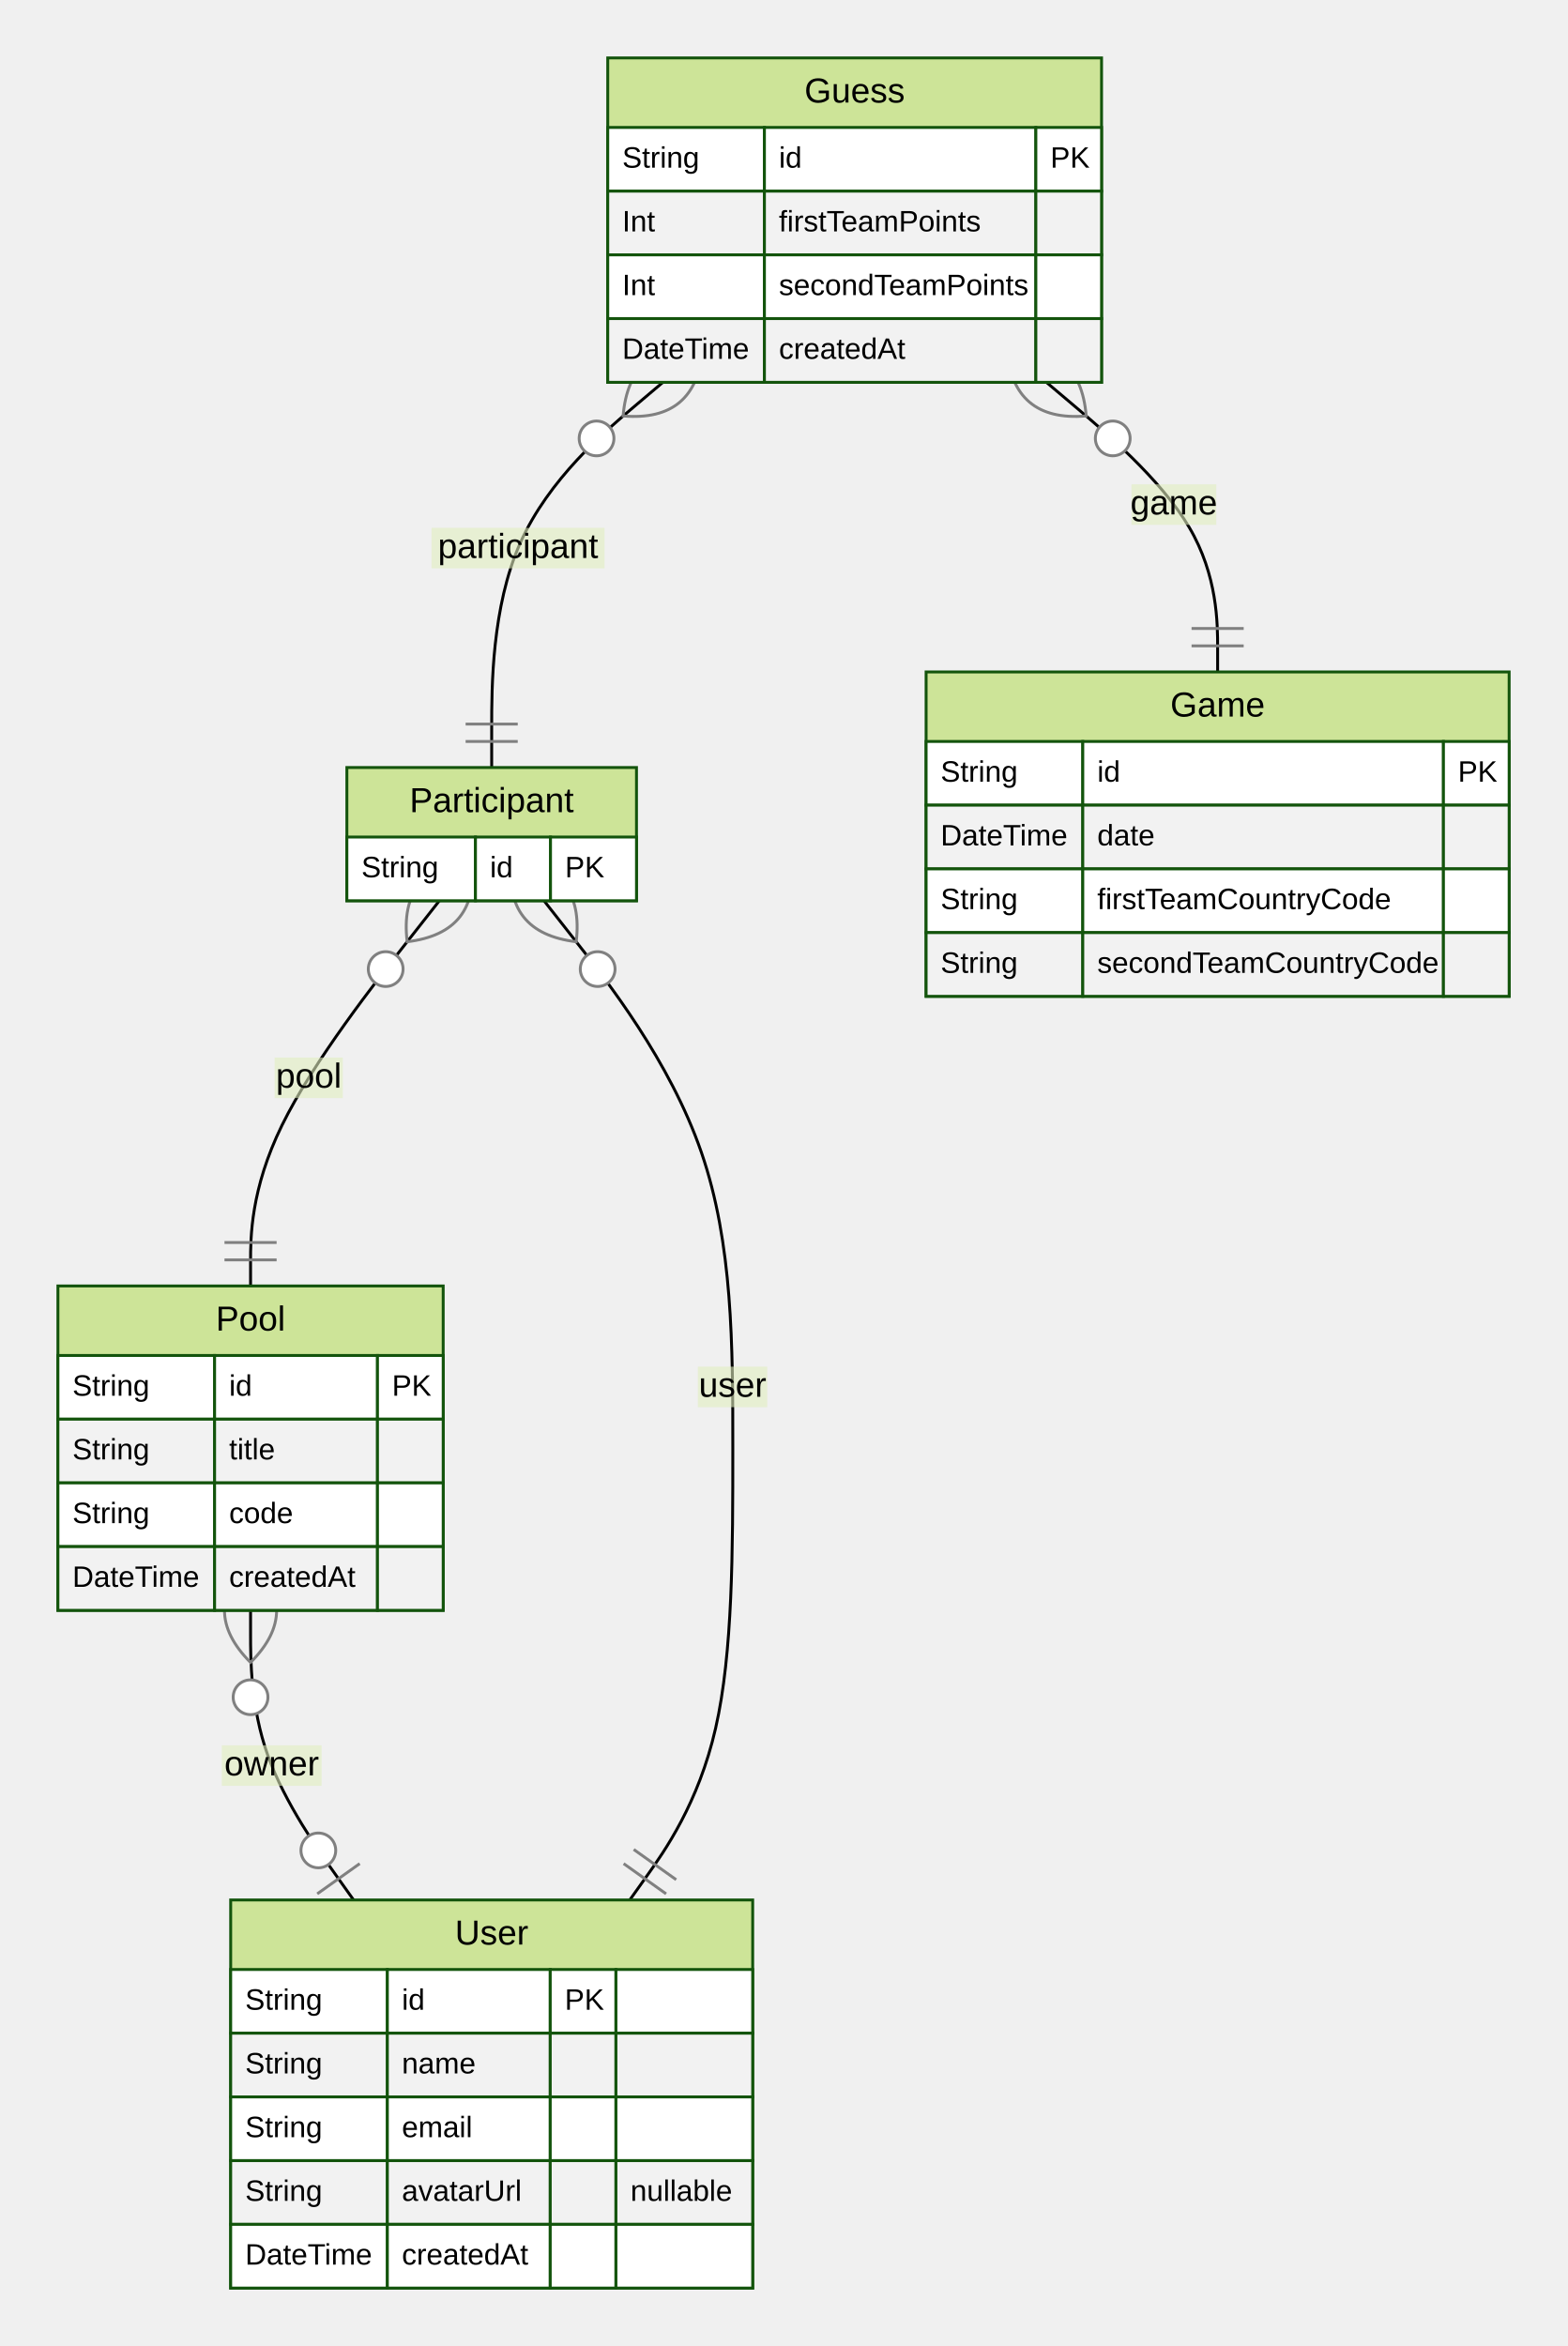
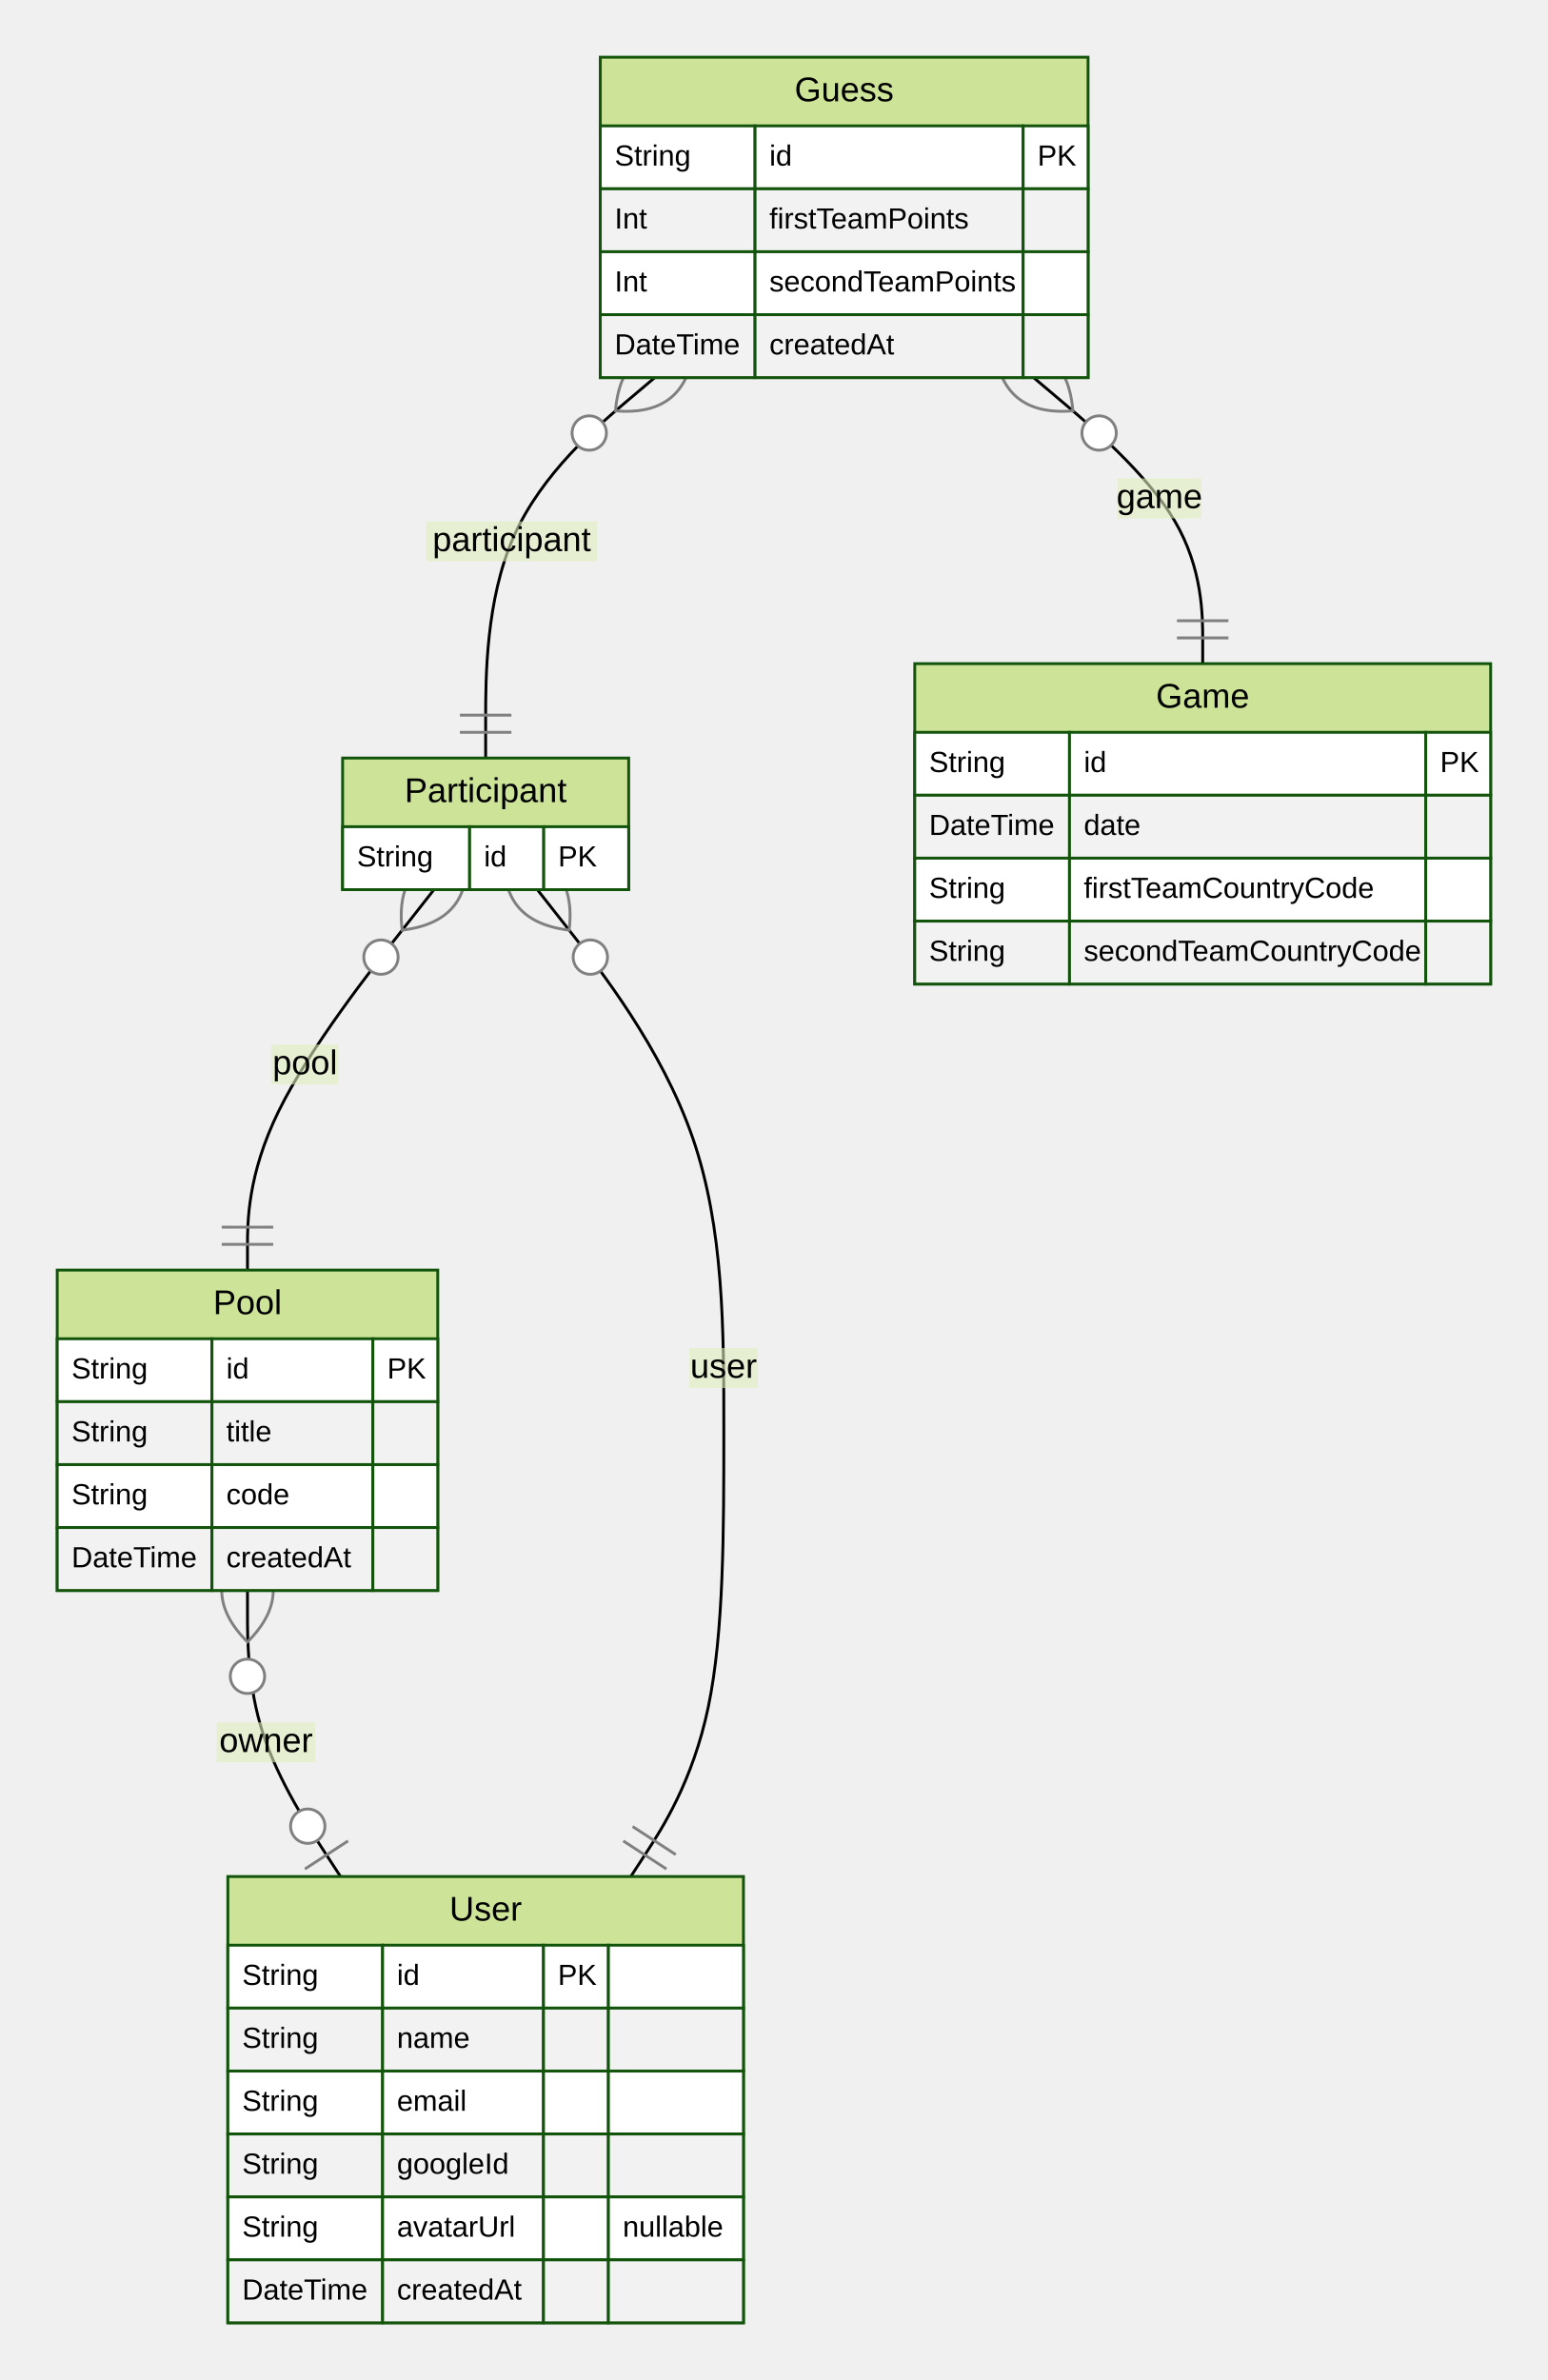
- <svg xmlns="http://www.w3.org/2000/svg" aria-labelledby="chart-title-mermaid-0 chart-desc-mermaid-0" role="img" viewBox="0 0 541.082 810" style="max-width: 541.082px; background-color: white;" width="100%" id="mermaid-0">
+ <svg xmlns="http://www.w3.org/2000/svg" aria-labelledby="chart-title-mermaid-0 chart-desc-mermaid-0" role="img" viewBox="0 0 541.082 832" style="max-width: 541.082px; background-color: white;" width="100%" id="mermaid-0">
  <style>#mermaid-0 {font-family:"trebuchet ms",verdana,arial,sans-serif;font-size:16px;fill:#000000;}#mermaid-0 .error-icon{fill:#552222;}#mermaid-0 .error-text{fill:#552222;stroke:#552222;}#mermaid-0 .edge-thickness-normal{stroke-width:2px;}#mermaid-0 .edge-thickness-thick{stroke-width:3.5px;}#mermaid-0 .edge-pattern-solid{stroke-dasharray:0;}#mermaid-0 .edge-pattern-dashed{stroke-dasharray:3;}#mermaid-0 .edge-pattern-dotted{stroke-dasharray:2;}#mermaid-0 .marker{fill:#000000;stroke:#000000;}#mermaid-0 .marker.cross{stroke:#000000;}#mermaid-0 svg{font-family:"trebuchet ms",verdana,arial,sans-serif;font-size:16px;}#mermaid-0 .entityBox{fill:#cde498;stroke:#13540c;}#mermaid-0 .attributeBoxOdd{fill:#ffffff;stroke:#13540c;}#mermaid-0 .attributeBoxEven{fill:#f2f2f2;stroke:#13540c;}#mermaid-0 .relationshipLabelBox{fill:hsl(78.158, 58.462%, 84.51%);opacity:0.7;background-color:hsl(78.158, 58.462%, 84.51%);}#mermaid-0 .relationshipLabelBox rect{opacity:0.5;}#mermaid-0 .relationshipLine{stroke:#000000;}#mermaid-0 :root{--mermaid-font-family:"trebuchet ms",verdana,arial,sans-serif;}</style>
  <g />
  <defs>
    <marker orient="auto" markerHeight="18" markerWidth="18" refY="9" refX="0" id="ONLY_ONE_START">
      <path d="M9,0 L9,18 M15,0 L15,18" fill="none" stroke="gray" />
    </marker>
  </defs>
  <defs>
    <marker orient="auto" markerHeight="18" markerWidth="18" refY="9" refX="18" id="ONLY_ONE_END">
      <path d="M3,0 L3,18 M9,0 L9,18" fill="none" stroke="gray" />
    </marker>
  </defs>
  <defs>
    <marker orient="auto" markerHeight="18" markerWidth="30" refY="9" refX="0" id="ZERO_OR_ONE_START">
      <circle r="6" cy="9" cx="21" fill="white" stroke="gray" />
      <path d="M9,0 L9,18" fill="none" stroke="gray" />
    </marker>
  </defs>
  <defs>
    <marker orient="auto" markerHeight="18" markerWidth="30" refY="9" refX="30" id="ZERO_OR_ONE_END">
      <circle r="6" cy="9" cx="9" fill="white" stroke="gray" />
      <path d="M21,0 L21,18" fill="none" stroke="gray" />
    </marker>
  </defs>
  <defs>
    <marker orient="auto" markerHeight="36" markerWidth="45" refY="18" refX="18" id="ONE_OR_MORE_START">
      <path d="M0,18 Q 18,0 36,18 Q 18,36 0,18 M42,9 L42,27" fill="none" stroke="gray" />
    </marker>
  </defs>
  <defs>
    <marker orient="auto" markerHeight="36" markerWidth="45" refY="18" refX="27" id="ONE_OR_MORE_END">
      <path d="M3,9 L3,27 M9,18 Q27,0 45,18 Q27,36 9,18" fill="none" stroke="gray" />
    </marker>
  </defs>
  <defs>
    <marker orient="auto" markerHeight="36" markerWidth="57" refY="18" refX="18" id="ZERO_OR_MORE_START">
      <circle r="6" cy="18" cx="48" fill="white" stroke="gray" />
      <path d="M0,18 Q18,0 36,18 Q18,36 0,18" fill="none" stroke="gray" />
    </marker>
  </defs>
  <defs>
    <marker orient="auto" markerHeight="36" markerWidth="57" refY="18" refX="39" id="ZERO_OR_MORE_END">
      <circle r="6" cy="18" cx="9" fill="white" stroke="gray" />
      <path d="M21,18 Q39,0 57,18 Q39,36 21,18" fill="none" stroke="gray" />
    </marker>
  </defs>
-   <path marker-start="url(#ZERO_OR_MORE_START)" marker-end="url(#ZERO_OR_ONE_END)" fill="none" stroke="gray" d="M86.513,556L86.513,564.333C86.513,572.667,86.513,589.333,92.443,606C98.373,622.667,110.233,639.333,116.163,647.667L122.093,656" class="er relationshipLine" />
-   <path marker-start="url(#ZERO_OR_MORE_START)" marker-end="url(#ONLY_ONE_END)" fill="none" stroke="gray" d="M187.835,311L198.7,324.833C209.565,338.667,231.296,366.333,242.161,397.833C253.026,429.333,253.026,464.667,253.026,500C253.026,535.333,253.026,570.667,247.096,596.667C241.167,622.667,229.307,639.333,223.377,647.667L217.447,656" class="er relationshipLine" />
+   <path marker-start="url(#ZERO_OR_MORE_START)" marker-end="url(#ZERO_OR_ONE_END)" fill="none" stroke="gray" d="M86.513,556L86.513,564.333C86.513,572.667,86.513,589.333,91.934,606C97.354,622.667,108.195,639.333,113.615,647.667L119.035,656" class="er relationshipLine" />
+   <path marker-start="url(#ZERO_OR_MORE_START)" marker-end="url(#ONLY_ONE_END)" fill="none" stroke="gray" d="M187.835,311L198.7,324.833C209.565,338.667,231.296,366.333,242.161,397.833C253.026,429.333,253.026,464.667,253.026,500C253.026,535.333,253.026,570.667,247.606,596.667C242.186,622.667,231.345,639.333,225.925,647.667L220.504,656" class="er relationshipLine" />
  <path marker-start="url(#ZERO_OR_MORE_START)" marker-end="url(#ONLY_ONE_END)" fill="none" stroke="gray" d="M151.705,311L140.839,324.833C129.974,338.667,108.244,366.333,97.378,388.5C86.513,410.667,86.513,427.333,86.513,435.667L86.513,444" class="er relationshipLine" />
  <path marker-start="url(#ZERO_OR_MORE_START)" marker-end="url(#ONLY_ONE_END)" fill="none" stroke="gray" d="M228.887,132L219.034,140.333C209.181,148.667,189.476,165.333,179.623,187.5C169.77,209.667,169.77,237.333,169.77,251.167L169.77,265" class="er relationshipLine" />
  <path marker-start="url(#ZERO_OR_MORE_START)" marker-end="url(#ONLY_ONE_END)" fill="none" stroke="gray" d="M361.309,132L371.162,140.333C381.015,148.667,400.72,165.333,410.573,182C420.426,198.667,420.426,215.333,420.426,223.667L420.426,232" class="er relationshipLine" />
  <g transform="translate(20,444 )" id="Pool">
    <rect height="112" width="133.026" y="0" x="0" stroke="gray" fill-opacity="100%" fill="honeydew" class="er entityBox" />
    <text transform="translate(66.51321,12)" style="font-family: &quot;trebuchet ms&quot;, verdana, arial, sans-serif;; font-size: 12px" text-anchor="middle" dominant-baseline="middle" y="0" x="0" id="entity-Pool" class="er entityLabel">Pool</text>
    <rect height="22" width="54.096" y="24" x="0" stroke="gray" fill-opacity="100%" fill="honeydew" class="er attributeBoxOdd" />
    <text transform="translate(5,35)" style="font-family: &quot;trebuchet ms&quot;, verdana, arial, sans-serif;; font-size: 10.2px" text-anchor="left" dominant-baseline="middle" y="0" x="0" id="entity-Pool-attr-1-type" class="er entityLabel">String</text>
    <rect height="22" width="56.243" y="24" x="54.096" stroke="gray" fill-opacity="100%" fill="honeydew" class="er attributeBoxOdd" />
    <text transform="translate(59.09555,35)" style="font-family: &quot;trebuchet ms&quot;, verdana, arial, sans-serif;; font-size: 10.2px" text-anchor="left" dominant-baseline="middle" y="0" x="0" id="entity-Pool-attr-1-name" class="er entityLabel">id</text>
    <rect height="22" width="22.688" y="24" x="110.339" stroke="gray" fill-opacity="100%" fill="honeydew" class="er attributeBoxOdd" />
    <text transform="translate(115.3387,35)" style="font-family: &quot;trebuchet ms&quot;, verdana, arial, sans-serif;; font-size: 10.2px" text-anchor="left" dominant-baseline="middle" y="0" x="0" id="entity-Pool-attr-1-key" class="er entityLabel">PK</text>
    <rect height="22" width="54.096" y="46" x="0" stroke="gray" fill-opacity="100%" fill="honeydew" class="er attributeBoxEven" />
    <text transform="translate(5,57)" style="font-family: &quot;trebuchet ms&quot;, verdana, arial, sans-serif;; font-size: 10.2px" text-anchor="left" dominant-baseline="middle" y="0" x="0" id="entity-Pool-attr-2-type" class="er entityLabel">String</text>
    <rect height="22" width="56.243" y="46" x="54.096" stroke="gray" fill-opacity="100%" fill="honeydew" class="er attributeBoxEven" />
    <text transform="translate(59.09555,57)" style="font-family: &quot;trebuchet ms&quot;, verdana, arial, sans-serif;; font-size: 10.2px" text-anchor="left" dominant-baseline="middle" y="0" x="0" id="entity-Pool-attr-2-name" class="er entityLabel">title</text>
    <rect height="22" width="22.688" y="46" x="110.339" stroke="gray" fill-opacity="100%" fill="honeydew" class="er attributeBoxEven" />
    <text transform="translate(115.3387,57)" style="font-family: &quot;trebuchet ms&quot;, verdana, arial, sans-serif;; font-size: 10.2px" text-anchor="left" dominant-baseline="middle" y="0" x="0" id="entity-Pool-attr-2-key" class="er entityLabel" />
    <rect height="22" width="54.096" y="68" x="0" stroke="gray" fill-opacity="100%" fill="honeydew" class="er attributeBoxOdd" />
    <text transform="translate(5,79)" style="font-family: &quot;trebuchet ms&quot;, verdana, arial, sans-serif;; font-size: 10.2px" text-anchor="left" dominant-baseline="middle" y="0" x="0" id="entity-Pool-attr-3-type" class="er entityLabel">String</text>
    <rect height="22" width="56.243" y="68" x="54.096" stroke="gray" fill-opacity="100%" fill="honeydew" class="er attributeBoxOdd" />
    <text transform="translate(59.09555,79)" style="font-family: &quot;trebuchet ms&quot;, verdana, arial, sans-serif;; font-size: 10.2px" text-anchor="left" dominant-baseline="middle" y="0" x="0" id="entity-Pool-attr-3-name" class="er entityLabel">code</text>
    <rect height="22" width="22.688" y="68" x="110.339" stroke="gray" fill-opacity="100%" fill="honeydew" class="er attributeBoxOdd" />
    <text transform="translate(115.3387,79)" style="font-family: &quot;trebuchet ms&quot;, verdana, arial, sans-serif;; font-size: 10.2px" text-anchor="left" dominant-baseline="middle" y="0" x="0" id="entity-Pool-attr-3-key" class="er entityLabel" />
    <rect height="22" width="54.096" y="90" x="0" stroke="gray" fill-opacity="100%" fill="honeydew" class="er attributeBoxEven" />
    <text transform="translate(5,101)" style="font-family: &quot;trebuchet ms&quot;, verdana, arial, sans-serif;; font-size: 10.2px" text-anchor="left" dominant-baseline="middle" y="0" x="0" id="entity-Pool-attr-4-type" class="er entityLabel">DateTime</text>
    <rect height="22" width="56.243" y="90" x="54.096" stroke="gray" fill-opacity="100%" fill="honeydew" class="er attributeBoxEven" />
    <text transform="translate(59.09555,101)" style="font-family: &quot;trebuchet ms&quot;, verdana, arial, sans-serif;; font-size: 10.2px" text-anchor="left" dominant-baseline="middle" y="0" x="0" id="entity-Pool-attr-4-name" class="er entityLabel">createdAt</text>
    <rect height="22" width="22.688" y="90" x="110.339" stroke="gray" fill-opacity="100%" fill="honeydew" class="er attributeBoxEven" />
    <text transform="translate(115.3387,101)" style="font-family: &quot;trebuchet ms&quot;, verdana, arial, sans-serif;; font-size: 10.2px" text-anchor="left" dominant-baseline="middle" y="0" x="0" id="entity-Pool-attr-4-key" class="er entityLabel" />
  </g>
  <g transform="translate(119.7698,265 )" id="Participant">
    <rect height="46" width="100" y="0" x="0" stroke="gray" fill-opacity="100%" fill="honeydew" class="er entityBox" />
    <text transform="translate(50,12)" style="font-family: &quot;trebuchet ms&quot;, verdana, arial, sans-serif;; font-size: 12px" text-anchor="middle" dominant-baseline="middle" y="0" x="0" id="entity-Participant" class="er entityLabel">Participant</text>
    <rect height="22" width="44.399" y="24" x="0" stroke="gray" fill-opacity="100%" fill="honeydew" class="er attributeBoxOdd" />
    <text transform="translate(5,35)" style="font-family: &quot;trebuchet ms&quot;, verdana, arial, sans-serif;; font-size: 10.2px" text-anchor="left" dominant-baseline="middle" y="0" x="0" id="entity-Participant-attr-1-type" class="er entityLabel">String</text>
    <rect height="22" width="25.911" y="24" x="44.399" stroke="gray" fill-opacity="100%" fill="honeydew" class="er attributeBoxOdd" />
    <text transform="translate(49.39862,35)" style="font-family: &quot;trebuchet ms&quot;, verdana, arial, sans-serif;; font-size: 10.2px" text-anchor="left" dominant-baseline="middle" y="0" x="0" id="entity-Participant-attr-1-name" class="er entityLabel">id</text>
    <rect height="22" width="29.69" y="24" x="70.31" stroke="gray" fill-opacity="100%" fill="honeydew" class="er attributeBoxOdd" />
    <text transform="translate(75.30976,35)" style="font-family: &quot;trebuchet ms&quot;, verdana, arial, sans-serif;; font-size: 10.2px" text-anchor="left" dominant-baseline="middle" y="0" x="0" id="entity-Participant-attr-1-key" class="er entityLabel">PK</text>
  </g>
  <g transform="translate(79.65034,656 )" id="User">
-     <rect height="134" width="180.239" y="0" x="0" stroke="gray" fill-opacity="100%" fill="honeydew" class="er entityBox" />
+     <rect height="156" width="180.239" y="0" x="0" stroke="gray" fill-opacity="100%" fill="honeydew" class="er entityBox" />
    <text transform="translate(90.11948,12)" style="font-family: &quot;trebuchet ms&quot;, verdana, arial, sans-serif;; font-size: 12px" text-anchor="middle" dominant-baseline="middle" y="0" x="0" id="entity-User" class="er entityLabel">User</text>
    <rect height="22" width="54.096" y="24" x="0" stroke="gray" fill-opacity="100%" fill="honeydew" class="er attributeBoxOdd" />
    <text transform="translate(5,35)" style="font-family: &quot;trebuchet ms&quot;, verdana, arial, sans-serif;; font-size: 10.2px" text-anchor="left" dominant-baseline="middle" y="0" x="0" id="entity-User-attr-1-type" class="er entityLabel">String</text>
    <rect height="22" width="56.243" y="24" x="54.096" stroke="gray" fill-opacity="100%" fill="honeydew" class="er attributeBoxOdd" />
    <text transform="translate(59.09555,35)" style="font-family: &quot;trebuchet ms&quot;, verdana, arial, sans-serif;; font-size: 10.2px" text-anchor="left" dominant-baseline="middle" y="0" x="0" id="entity-User-attr-1-name" class="er entityLabel">id</text>
    <rect height="22" width="22.688" y="24" x="110.339" stroke="gray" fill-opacity="100%" fill="honeydew" class="er attributeBoxOdd" />
    <text transform="translate(115.3387,35)" style="font-family: &quot;trebuchet ms&quot;, verdana, arial, sans-serif;; font-size: 10.2px" text-anchor="left" dominant-baseline="middle" y="0" x="0" id="entity-User-attr-1-key" class="er entityLabel">PK</text>
    <rect height="22" width="47.213" y="24" x="133.026" stroke="gray" fill-opacity="100%" fill="honeydew" class="er attributeBoxOdd" />
    <text transform="translate(138.0264,35)" style="font-family: &quot;trebuchet ms&quot;, verdana, arial, sans-serif;; font-size: 10.2px" text-anchor="left" dominant-baseline="middle" y="0" x="0" id="entity-User-attr-1-comment" class="er entityLabel" />
    <rect height="22" width="54.096" y="46" x="0" stroke="gray" fill-opacity="100%" fill="honeydew" class="er attributeBoxEven" />
    <text transform="translate(5,57)" style="font-family: &quot;trebuchet ms&quot;, verdana, arial, sans-serif;; font-size: 10.2px" text-anchor="left" dominant-baseline="middle" y="0" x="0" id="entity-User-attr-2-type" class="er entityLabel">String</text>
    <rect height="22" width="56.243" y="46" x="54.096" stroke="gray" fill-opacity="100%" fill="honeydew" class="er attributeBoxEven" />
    <text transform="translate(59.09555,57)" style="font-family: &quot;trebuchet ms&quot;, verdana, arial, sans-serif;; font-size: 10.2px" text-anchor="left" dominant-baseline="middle" y="0" x="0" id="entity-User-attr-2-name" class="er entityLabel">name</text>
    <rect height="22" width="22.688" y="46" x="110.339" stroke="gray" fill-opacity="100%" fill="honeydew" class="er attributeBoxEven" />
    <text transform="translate(115.3387,57)" style="font-family: &quot;trebuchet ms&quot;, verdana, arial, sans-serif;; font-size: 10.2px" text-anchor="left" dominant-baseline="middle" y="0" x="0" id="entity-User-attr-2-key" class="er entityLabel" />
    <rect height="22" width="47.213" y="46" x="133.026" stroke="gray" fill-opacity="100%" fill="honeydew" class="er attributeBoxEven" />
    <text transform="translate(138.0264,57)" style="font-family: &quot;trebuchet ms&quot;, verdana, arial, sans-serif;; font-size: 10.2px" text-anchor="left" dominant-baseline="middle" y="0" x="0" id="entity-User-attr-2-comment" class="er entityLabel" />
    <rect height="22" width="54.096" y="68" x="0" stroke="gray" fill-opacity="100%" fill="honeydew" class="er attributeBoxOdd" />
    <text transform="translate(5,79)" style="font-family: &quot;trebuchet ms&quot;, verdana, arial, sans-serif;; font-size: 10.2px" text-anchor="left" dominant-baseline="middle" y="0" x="0" id="entity-User-attr-3-type" class="er entityLabel">String</text>
    <rect height="22" width="56.243" y="68" x="54.096" stroke="gray" fill-opacity="100%" fill="honeydew" class="er attributeBoxOdd" />
    <text transform="translate(59.09555,79)" style="font-family: &quot;trebuchet ms&quot;, verdana, arial, sans-serif;; font-size: 10.2px" text-anchor="left" dominant-baseline="middle" y="0" x="0" id="entity-User-attr-3-name" class="er entityLabel">email</text>
    <rect height="22" width="22.688" y="68" x="110.339" stroke="gray" fill-opacity="100%" fill="honeydew" class="er attributeBoxOdd" />
    <text transform="translate(115.3387,79)" style="font-family: &quot;trebuchet ms&quot;, verdana, arial, sans-serif;; font-size: 10.2px" text-anchor="left" dominant-baseline="middle" y="0" x="0" id="entity-User-attr-3-key" class="er entityLabel" />
    <rect height="22" width="47.213" y="68" x="133.026" stroke="gray" fill-opacity="100%" fill="honeydew" class="er attributeBoxOdd" />
    <text transform="translate(138.0264,79)" style="font-family: &quot;trebuchet ms&quot;, verdana, arial, sans-serif;; font-size: 10.2px" text-anchor="left" dominant-baseline="middle" y="0" x="0" id="entity-User-attr-3-comment" class="er entityLabel" />
    <rect height="22" width="54.096" y="90" x="0" stroke="gray" fill-opacity="100%" fill="honeydew" class="er attributeBoxEven" />
    <text transform="translate(5,101)" style="font-family: &quot;trebuchet ms&quot;, verdana, arial, sans-serif;; font-size: 10.2px" text-anchor="left" dominant-baseline="middle" y="0" x="0" id="entity-User-attr-4-type" class="er entityLabel">String</text>
    <rect height="22" width="56.243" y="90" x="54.096" stroke="gray" fill-opacity="100%" fill="honeydew" class="er attributeBoxEven" />
-     <text transform="translate(59.09555,101)" style="font-family: &quot;trebuchet ms&quot;, verdana, arial, sans-serif;; font-size: 10.2px" text-anchor="left" dominant-baseline="middle" y="0" x="0" id="entity-User-attr-4-name" class="er entityLabel">avatarUrl</text>
+     <text transform="translate(59.09555,101)" style="font-family: &quot;trebuchet ms&quot;, verdana, arial, sans-serif;; font-size: 10.2px" text-anchor="left" dominant-baseline="middle" y="0" x="0" id="entity-User-attr-4-name" class="er entityLabel">googleId</text>
    <rect height="22" width="22.688" y="90" x="110.339" stroke="gray" fill-opacity="100%" fill="honeydew" class="er attributeBoxEven" />
    <text transform="translate(115.3387,101)" style="font-family: &quot;trebuchet ms&quot;, verdana, arial, sans-serif;; font-size: 10.2px" text-anchor="left" dominant-baseline="middle" y="0" x="0" id="entity-User-attr-4-key" class="er entityLabel" />
    <rect height="22" width="47.213" y="90" x="133.026" stroke="gray" fill-opacity="100%" fill="honeydew" class="er attributeBoxEven" />
-     <text transform="translate(138.0264,101)" style="font-family: &quot;trebuchet ms&quot;, verdana, arial, sans-serif;; font-size: 10.2px" text-anchor="left" dominant-baseline="middle" y="0" x="0" id="entity-User-attr-4-comment" class="er entityLabel">nullable</text>
+     <text transform="translate(138.0264,101)" style="font-family: &quot;trebuchet ms&quot;, verdana, arial, sans-serif;; font-size: 10.2px" text-anchor="left" dominant-baseline="middle" y="0" x="0" id="entity-User-attr-4-comment" class="er entityLabel" />
    <rect height="22" width="54.096" y="112" x="0" stroke="gray" fill-opacity="100%" fill="honeydew" class="er attributeBoxOdd" />
-     <text transform="translate(5,123)" style="font-family: &quot;trebuchet ms&quot;, verdana, arial, sans-serif;; font-size: 10.2px" text-anchor="left" dominant-baseline="middle" y="0" x="0" id="entity-User-attr-5-type" class="er entityLabel">DateTime</text>
+     <text transform="translate(5,123)" style="font-family: &quot;trebuchet ms&quot;, verdana, arial, sans-serif;; font-size: 10.2px" text-anchor="left" dominant-baseline="middle" y="0" x="0" id="entity-User-attr-5-type" class="er entityLabel">String</text>
    <rect height="22" width="56.243" y="112" x="54.096" stroke="gray" fill-opacity="100%" fill="honeydew" class="er attributeBoxOdd" />
-     <text transform="translate(59.09555,123)" style="font-family: &quot;trebuchet ms&quot;, verdana, arial, sans-serif;; font-size: 10.2px" text-anchor="left" dominant-baseline="middle" y="0" x="0" id="entity-User-attr-5-name" class="er entityLabel">createdAt</text>
+     <text transform="translate(59.09555,123)" style="font-family: &quot;trebuchet ms&quot;, verdana, arial, sans-serif;; font-size: 10.2px" text-anchor="left" dominant-baseline="middle" y="0" x="0" id="entity-User-attr-5-name" class="er entityLabel">avatarUrl</text>
    <rect height="22" width="22.688" y="112" x="110.339" stroke="gray" fill-opacity="100%" fill="honeydew" class="er attributeBoxOdd" />
    <text transform="translate(115.3387,123)" style="font-family: &quot;trebuchet ms&quot;, verdana, arial, sans-serif;; font-size: 10.2px" text-anchor="left" dominant-baseline="middle" y="0" x="0" id="entity-User-attr-5-key" class="er entityLabel" />
    <rect height="22" width="47.213" y="112" x="133.026" stroke="gray" fill-opacity="100%" fill="honeydew" class="er attributeBoxOdd" />
-     <text transform="translate(138.0264,123)" style="font-family: &quot;trebuchet ms&quot;, verdana, arial, sans-serif;; font-size: 10.2px" text-anchor="left" dominant-baseline="middle" y="0" x="0" id="entity-User-attr-5-comment" class="er entityLabel" />
+     <text transform="translate(138.0264,123)" style="font-family: &quot;trebuchet ms&quot;, verdana, arial, sans-serif;; font-size: 10.2px" text-anchor="left" dominant-baseline="middle" y="0" x="0" id="entity-User-attr-5-comment" class="er entityLabel">nullable</text>
+     <rect height="22" width="54.096" y="134" x="0" stroke="gray" fill-opacity="100%" fill="honeydew" class="er attributeBoxEven" />
+     <text transform="translate(5,145)" style="font-family: &quot;trebuchet ms&quot;, verdana, arial, sans-serif;; font-size: 10.2px" text-anchor="left" dominant-baseline="middle" y="0" x="0" id="entity-User-attr-6-type" class="er entityLabel">DateTime</text>
+     <rect height="22" width="56.243" y="134" x="54.096" stroke="gray" fill-opacity="100%" fill="honeydew" class="er attributeBoxEven" />
+     <text transform="translate(59.09555,145)" style="font-family: &quot;trebuchet ms&quot;, verdana, arial, sans-serif;; font-size: 10.2px" text-anchor="left" dominant-baseline="middle" y="0" x="0" id="entity-User-attr-6-name" class="er entityLabel">createdAt</text>
+     <rect height="22" width="22.688" y="134" x="110.339" stroke="gray" fill-opacity="100%" fill="honeydew" class="er attributeBoxEven" />
+     <text transform="translate(115.3387,145)" style="font-family: &quot;trebuchet ms&quot;, verdana, arial, sans-serif;; font-size: 10.2px" text-anchor="left" dominant-baseline="middle" y="0" x="0" id="entity-User-attr-6-key" class="er entityLabel" />
+     <rect height="22" width="47.213" y="134" x="133.026" stroke="gray" fill-opacity="100%" fill="honeydew" class="er attributeBoxEven" />
+     <text transform="translate(138.0264,145)" style="font-family: &quot;trebuchet ms&quot;, verdana, arial, sans-serif;; font-size: 10.2px" text-anchor="left" dominant-baseline="middle" y="0" x="0" id="entity-User-attr-6-comment" class="er entityLabel" />
  </g>
  <g transform="translate(319.7698,232 )" id="Game">
    <rect height="112" width="201.312" y="0" x="0" stroke="gray" fill-opacity="100%" fill="honeydew" class="er entityBox" />
    <text transform="translate(100.6562,12)" style="font-family: &quot;trebuchet ms&quot;, verdana, arial, sans-serif;; font-size: 12px" text-anchor="middle" dominant-baseline="middle" y="0" x="0" id="entity-Game" class="er entityLabel">Game</text>
    <rect height="22" width="54.096" y="24" x="0" stroke="gray" fill-opacity="100%" fill="honeydew" class="er attributeBoxOdd" />
    <text transform="translate(5,35)" style="font-family: &quot;trebuchet ms&quot;, verdana, arial, sans-serif;; font-size: 10.2px" text-anchor="left" dominant-baseline="middle" y="0" x="0" id="entity-Game-attr-1-type" class="er entityLabel">String</text>
    <rect height="22" width="124.529" y="24" x="54.096" stroke="gray" fill-opacity="100%" fill="honeydew" class="er attributeBoxOdd" />
    <text transform="translate(59.09555,35)" style="font-family: &quot;trebuchet ms&quot;, verdana, arial, sans-serif;; font-size: 10.2px" text-anchor="left" dominant-baseline="middle" y="0" x="0" id="entity-Game-attr-1-name" class="er entityLabel">id</text>
    <rect height="22" width="22.688" y="24" x="178.625" stroke="gray" fill-opacity="100%" fill="honeydew" class="er attributeBoxOdd" />
    <text transform="translate(183.6248,35)" style="font-family: &quot;trebuchet ms&quot;, verdana, arial, sans-serif;; font-size: 10.2px" text-anchor="left" dominant-baseline="middle" y="0" x="0" id="entity-Game-attr-1-key" class="er entityLabel">PK</text>
    <rect height="22" width="54.096" y="46" x="0" stroke="gray" fill-opacity="100%" fill="honeydew" class="er attributeBoxEven" />
    <text transform="translate(5,57)" style="font-family: &quot;trebuchet ms&quot;, verdana, arial, sans-serif;; font-size: 10.2px" text-anchor="left" dominant-baseline="middle" y="0" x="0" id="entity-Game-attr-2-type" class="er entityLabel">DateTime</text>
    <rect height="22" width="124.529" y="46" x="54.096" stroke="gray" fill-opacity="100%" fill="honeydew" class="er attributeBoxEven" />
    <text transform="translate(59.09555,57)" style="font-family: &quot;trebuchet ms&quot;, verdana, arial, sans-serif;; font-size: 10.2px" text-anchor="left" dominant-baseline="middle" y="0" x="0" id="entity-Game-attr-2-name" class="er entityLabel">date</text>
    <rect height="22" width="22.688" y="46" x="178.625" stroke="gray" fill-opacity="100%" fill="honeydew" class="er attributeBoxEven" />
    <text transform="translate(183.6248,57)" style="font-family: &quot;trebuchet ms&quot;, verdana, arial, sans-serif;; font-size: 10.2px" text-anchor="left" dominant-baseline="middle" y="0" x="0" id="entity-Game-attr-2-key" class="er entityLabel" />
    <rect height="22" width="54.096" y="68" x="0" stroke="gray" fill-opacity="100%" fill="honeydew" class="er attributeBoxOdd" />
    <text transform="translate(5,79)" style="font-family: &quot;trebuchet ms&quot;, verdana, arial, sans-serif;; font-size: 10.2px" text-anchor="left" dominant-baseline="middle" y="0" x="0" id="entity-Game-attr-3-type" class="er entityLabel">String</text>
    <rect height="22" width="124.529" y="68" x="54.096" stroke="gray" fill-opacity="100%" fill="honeydew" class="er attributeBoxOdd" />
    <text transform="translate(59.09555,79)" style="font-family: &quot;trebuchet ms&quot;, verdana, arial, sans-serif;; font-size: 10.2px" text-anchor="left" dominant-baseline="middle" y="0" x="0" id="entity-Game-attr-3-name" class="er entityLabel">firstTeamCountryCode</text>
    <rect height="22" width="22.688" y="68" x="178.625" stroke="gray" fill-opacity="100%" fill="honeydew" class="er attributeBoxOdd" />
    <text transform="translate(183.6248,79)" style="font-family: &quot;trebuchet ms&quot;, verdana, arial, sans-serif;; font-size: 10.2px" text-anchor="left" dominant-baseline="middle" y="0" x="0" id="entity-Game-attr-3-key" class="er entityLabel" />
    <rect height="22" width="54.096" y="90" x="0" stroke="gray" fill-opacity="100%" fill="honeydew" class="er attributeBoxEven" />
    <text transform="translate(5,101)" style="font-family: &quot;trebuchet ms&quot;, verdana, arial, sans-serif;; font-size: 10.2px" text-anchor="left" dominant-baseline="middle" y="0" x="0" id="entity-Game-attr-4-type" class="er entityLabel">String</text>
    <rect height="22" width="124.529" y="90" x="54.096" stroke="gray" fill-opacity="100%" fill="honeydew" class="er attributeBoxEven" />
    <text transform="translate(59.09555,101)" style="font-family: &quot;trebuchet ms&quot;, verdana, arial, sans-serif;; font-size: 10.2px" text-anchor="left" dominant-baseline="middle" y="0" x="0" id="entity-Game-attr-4-name" class="er entityLabel">secondTeamCountryCode</text>
    <rect height="22" width="22.688" y="90" x="178.625" stroke="gray" fill-opacity="100%" fill="honeydew" class="er attributeBoxEven" />
    <text transform="translate(183.6248,101)" style="font-family: &quot;trebuchet ms&quot;, verdana, arial, sans-serif;; font-size: 10.2px" text-anchor="left" dominant-baseline="middle" y="0" x="0" id="entity-Game-attr-4-key" class="er entityLabel" />
  </g>
  <g transform="translate(209.8457,20 )" id="Guess">
    <rect height="112" width="170.504" y="0" x="0" stroke="gray" fill-opacity="100%" fill="honeydew" class="er entityBox" />
    <text transform="translate(85.2522,12)" style="font-family: &quot;trebuchet ms&quot;, verdana, arial, sans-serif;; font-size: 12px" text-anchor="middle" dominant-baseline="middle" y="0" x="0" id="entity-Guess" class="er entityLabel">Guess</text>
    <rect height="22" width="54.096" y="24" x="0" stroke="gray" fill-opacity="100%" fill="honeydew" class="er attributeBoxOdd" />
    <text transform="translate(5,35)" style="font-family: &quot;trebuchet ms&quot;, verdana, arial, sans-serif;; font-size: 10.2px" text-anchor="left" dominant-baseline="middle" y="0" x="0" id="entity-Guess-attr-1-type" class="er entityLabel">String</text>
    <rect height="22" width="93.721" y="24" x="54.096" stroke="gray" fill-opacity="100%" fill="honeydew" class="er attributeBoxOdd" />
    <text transform="translate(59.09555,35)" style="font-family: &quot;trebuchet ms&quot;, verdana, arial, sans-serif;; font-size: 10.2px" text-anchor="left" dominant-baseline="middle" y="0" x="0" id="entity-Guess-attr-1-name" class="er entityLabel">id</text>
    <rect height="22" width="22.688" y="24" x="147.817" stroke="gray" fill-opacity="100%" fill="honeydew" class="er attributeBoxOdd" />
    <text transform="translate(152.8167,35)" style="font-family: &quot;trebuchet ms&quot;, verdana, arial, sans-serif;; font-size: 10.2px" text-anchor="left" dominant-baseline="middle" y="0" x="0" id="entity-Guess-attr-1-key" class="er entityLabel">PK</text>
    <rect height="22" width="54.096" y="46" x="0" stroke="gray" fill-opacity="100%" fill="honeydew" class="er attributeBoxEven" />
    <text transform="translate(5,57)" style="font-family: &quot;trebuchet ms&quot;, verdana, arial, sans-serif;; font-size: 10.2px" text-anchor="left" dominant-baseline="middle" y="0" x="0" id="entity-Guess-attr-2-type" class="er entityLabel">Int</text>
    <rect height="22" width="93.721" y="46" x="54.096" stroke="gray" fill-opacity="100%" fill="honeydew" class="er attributeBoxEven" />
    <text transform="translate(59.09555,57)" style="font-family: &quot;trebuchet ms&quot;, verdana, arial, sans-serif;; font-size: 10.2px" text-anchor="left" dominant-baseline="middle" y="0" x="0" id="entity-Guess-attr-2-name" class="er entityLabel">firstTeamPoints</text>
    <rect height="22" width="22.688" y="46" x="147.817" stroke="gray" fill-opacity="100%" fill="honeydew" class="er attributeBoxEven" />
    <text transform="translate(152.8167,57)" style="font-family: &quot;trebuchet ms&quot;, verdana, arial, sans-serif;; font-size: 10.2px" text-anchor="left" dominant-baseline="middle" y="0" x="0" id="entity-Guess-attr-2-key" class="er entityLabel" />
    <rect height="22" width="54.096" y="68" x="0" stroke="gray" fill-opacity="100%" fill="honeydew" class="er attributeBoxOdd" />
    <text transform="translate(5,79)" style="font-family: &quot;trebuchet ms&quot;, verdana, arial, sans-serif;; font-size: 10.2px" text-anchor="left" dominant-baseline="middle" y="0" x="0" id="entity-Guess-attr-3-type" class="er entityLabel">Int</text>
    <rect height="22" width="93.721" y="68" x="54.096" stroke="gray" fill-opacity="100%" fill="honeydew" class="er attributeBoxOdd" />
    <text transform="translate(59.09555,79)" style="font-family: &quot;trebuchet ms&quot;, verdana, arial, sans-serif;; font-size: 10.2px" text-anchor="left" dominant-baseline="middle" y="0" x="0" id="entity-Guess-attr-3-name" class="er entityLabel">secondTeamPoints</text>
    <rect height="22" width="22.688" y="68" x="147.817" stroke="gray" fill-opacity="100%" fill="honeydew" class="er attributeBoxOdd" />
    <text transform="translate(152.8167,79)" style="font-family: &quot;trebuchet ms&quot;, verdana, arial, sans-serif;; font-size: 10.2px" text-anchor="left" dominant-baseline="middle" y="0" x="0" id="entity-Guess-attr-3-key" class="er entityLabel" />
    <rect height="22" width="54.096" y="90" x="0" stroke="gray" fill-opacity="100%" fill="honeydew" class="er attributeBoxEven" />
    <text transform="translate(5,101)" style="font-family: &quot;trebuchet ms&quot;, verdana, arial, sans-serif;; font-size: 10.2px" text-anchor="left" dominant-baseline="middle" y="0" x="0" id="entity-Guess-attr-4-type" class="er entityLabel">DateTime</text>
    <rect height="22" width="93.721" y="90" x="54.096" stroke="gray" fill-opacity="100%" fill="honeydew" class="er attributeBoxEven" />
    <text transform="translate(59.09555,101)" style="font-family: &quot;trebuchet ms&quot;, verdana, arial, sans-serif;; font-size: 10.2px" text-anchor="left" dominant-baseline="middle" y="0" x="0" id="entity-Guess-attr-4-name" class="er entityLabel">createdAt</text>
    <rect height="22" width="22.688" y="90" x="147.817" stroke="gray" fill-opacity="100%" fill="honeydew" class="er attributeBoxEven" />
    <text transform="translate(152.8167,101)" style="font-family: &quot;trebuchet ms&quot;, verdana, arial, sans-serif;; font-size: 10.2px" text-anchor="left" dominant-baseline="middle" y="0" x="0" id="entity-Guess-attr-4-key" class="er entityLabel" />
  </g>
-   <rect fill-opacity="85%" fill="white" height="14" width="34.471" y="602.592" x="76.574" class="er relationshipLabelBox" />
-   <text style="font-family: &quot;trebuchet ms&quot;, verdana, arial, sans-serif;; font-size: 12px" dominant-baseline="middle" text-anchor="middle" y="609.592" x="93.81" id="rel1" class="er relationshipLabel">owner</text>
-   <rect fill-opacity="85%" fill="white" height="14" width="23.959" y="471.862" x="240.96" class="er relationshipLabelBox" />
-   <text style="font-family: &quot;trebuchet ms&quot;, verdana, arial, sans-serif;; font-size: 12px" dominant-baseline="middle" text-anchor="middle" y="478.862" x="252.94" id="rel2" class="er relationshipLabel">user</text>
+   <rect fill-opacity="85%" fill="white" height="14" width="34.471" y="602.078" x="75.759" class="er relationshipLabelBox" />
+   <text style="font-family: &quot;trebuchet ms&quot;, verdana, arial, sans-serif;; font-size: 12px" dominant-baseline="middle" text-anchor="middle" y="609.078" x="92.994" id="rel1" class="er relationshipLabel">owner</text>
+   <rect fill-opacity="85%" fill="white" height="14" width="23.959" y="471.248" x="240.952" class="er relationshipLabelBox" />
+   <text style="font-family: &quot;trebuchet ms&quot;, verdana, arial, sans-serif;; font-size: 12px" dominant-baseline="middle" text-anchor="middle" y="478.248" x="252.932" id="rel2" class="er relationshipLabel">user</text>
  <rect fill-opacity="85%" fill="white" height="14" width="23.564" y="365.133" x="94.824" class="er relationshipLabelBox" />
  <text style="font-family: &quot;trebuchet ms&quot;, verdana, arial, sans-serif;; font-size: 12px" dominant-baseline="middle" text-anchor="middle" y="372.133" x="106.606" id="rel3" class="er relationshipLabel">pool</text>
  <rect fill-opacity="85%" fill="white" height="14" width="59.744" y="182.256" x="148.995" class="er relationshipLabelBox" />
  <text style="font-family: &quot;trebuchet ms&quot;, verdana, arial, sans-serif;; font-size: 12px" dominant-baseline="middle" text-anchor="middle" y="189.256" x="178.867" id="rel4" class="er relationshipLabel">participant</text>
  <rect fill-opacity="85%" fill="white" height="14" width="29.289" y="167.222" x="390.665" class="er relationshipLabelBox" />
  <text style="font-family: &quot;trebuchet ms&quot;, verdana, arial, sans-serif;; font-size: 12px" dominant-baseline="middle" text-anchor="middle" y="174.222" x="405.31" id="rel5" class="er relationshipLabel">game</text>
</svg>
